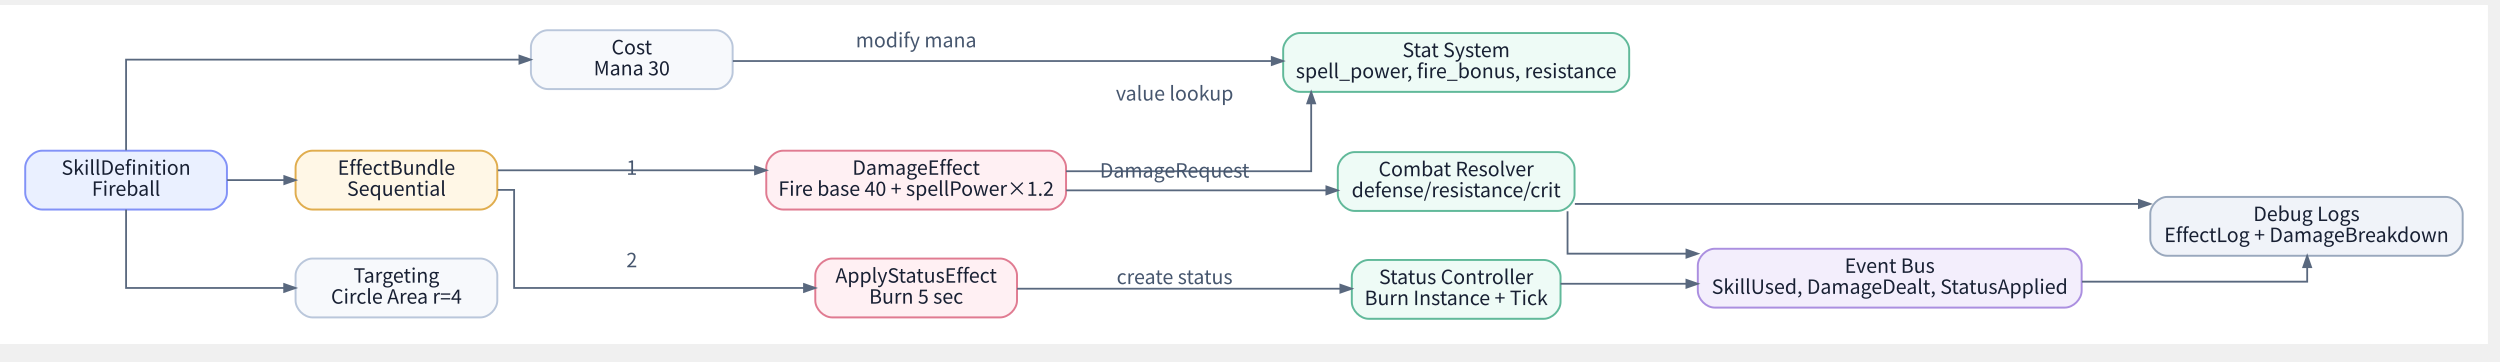
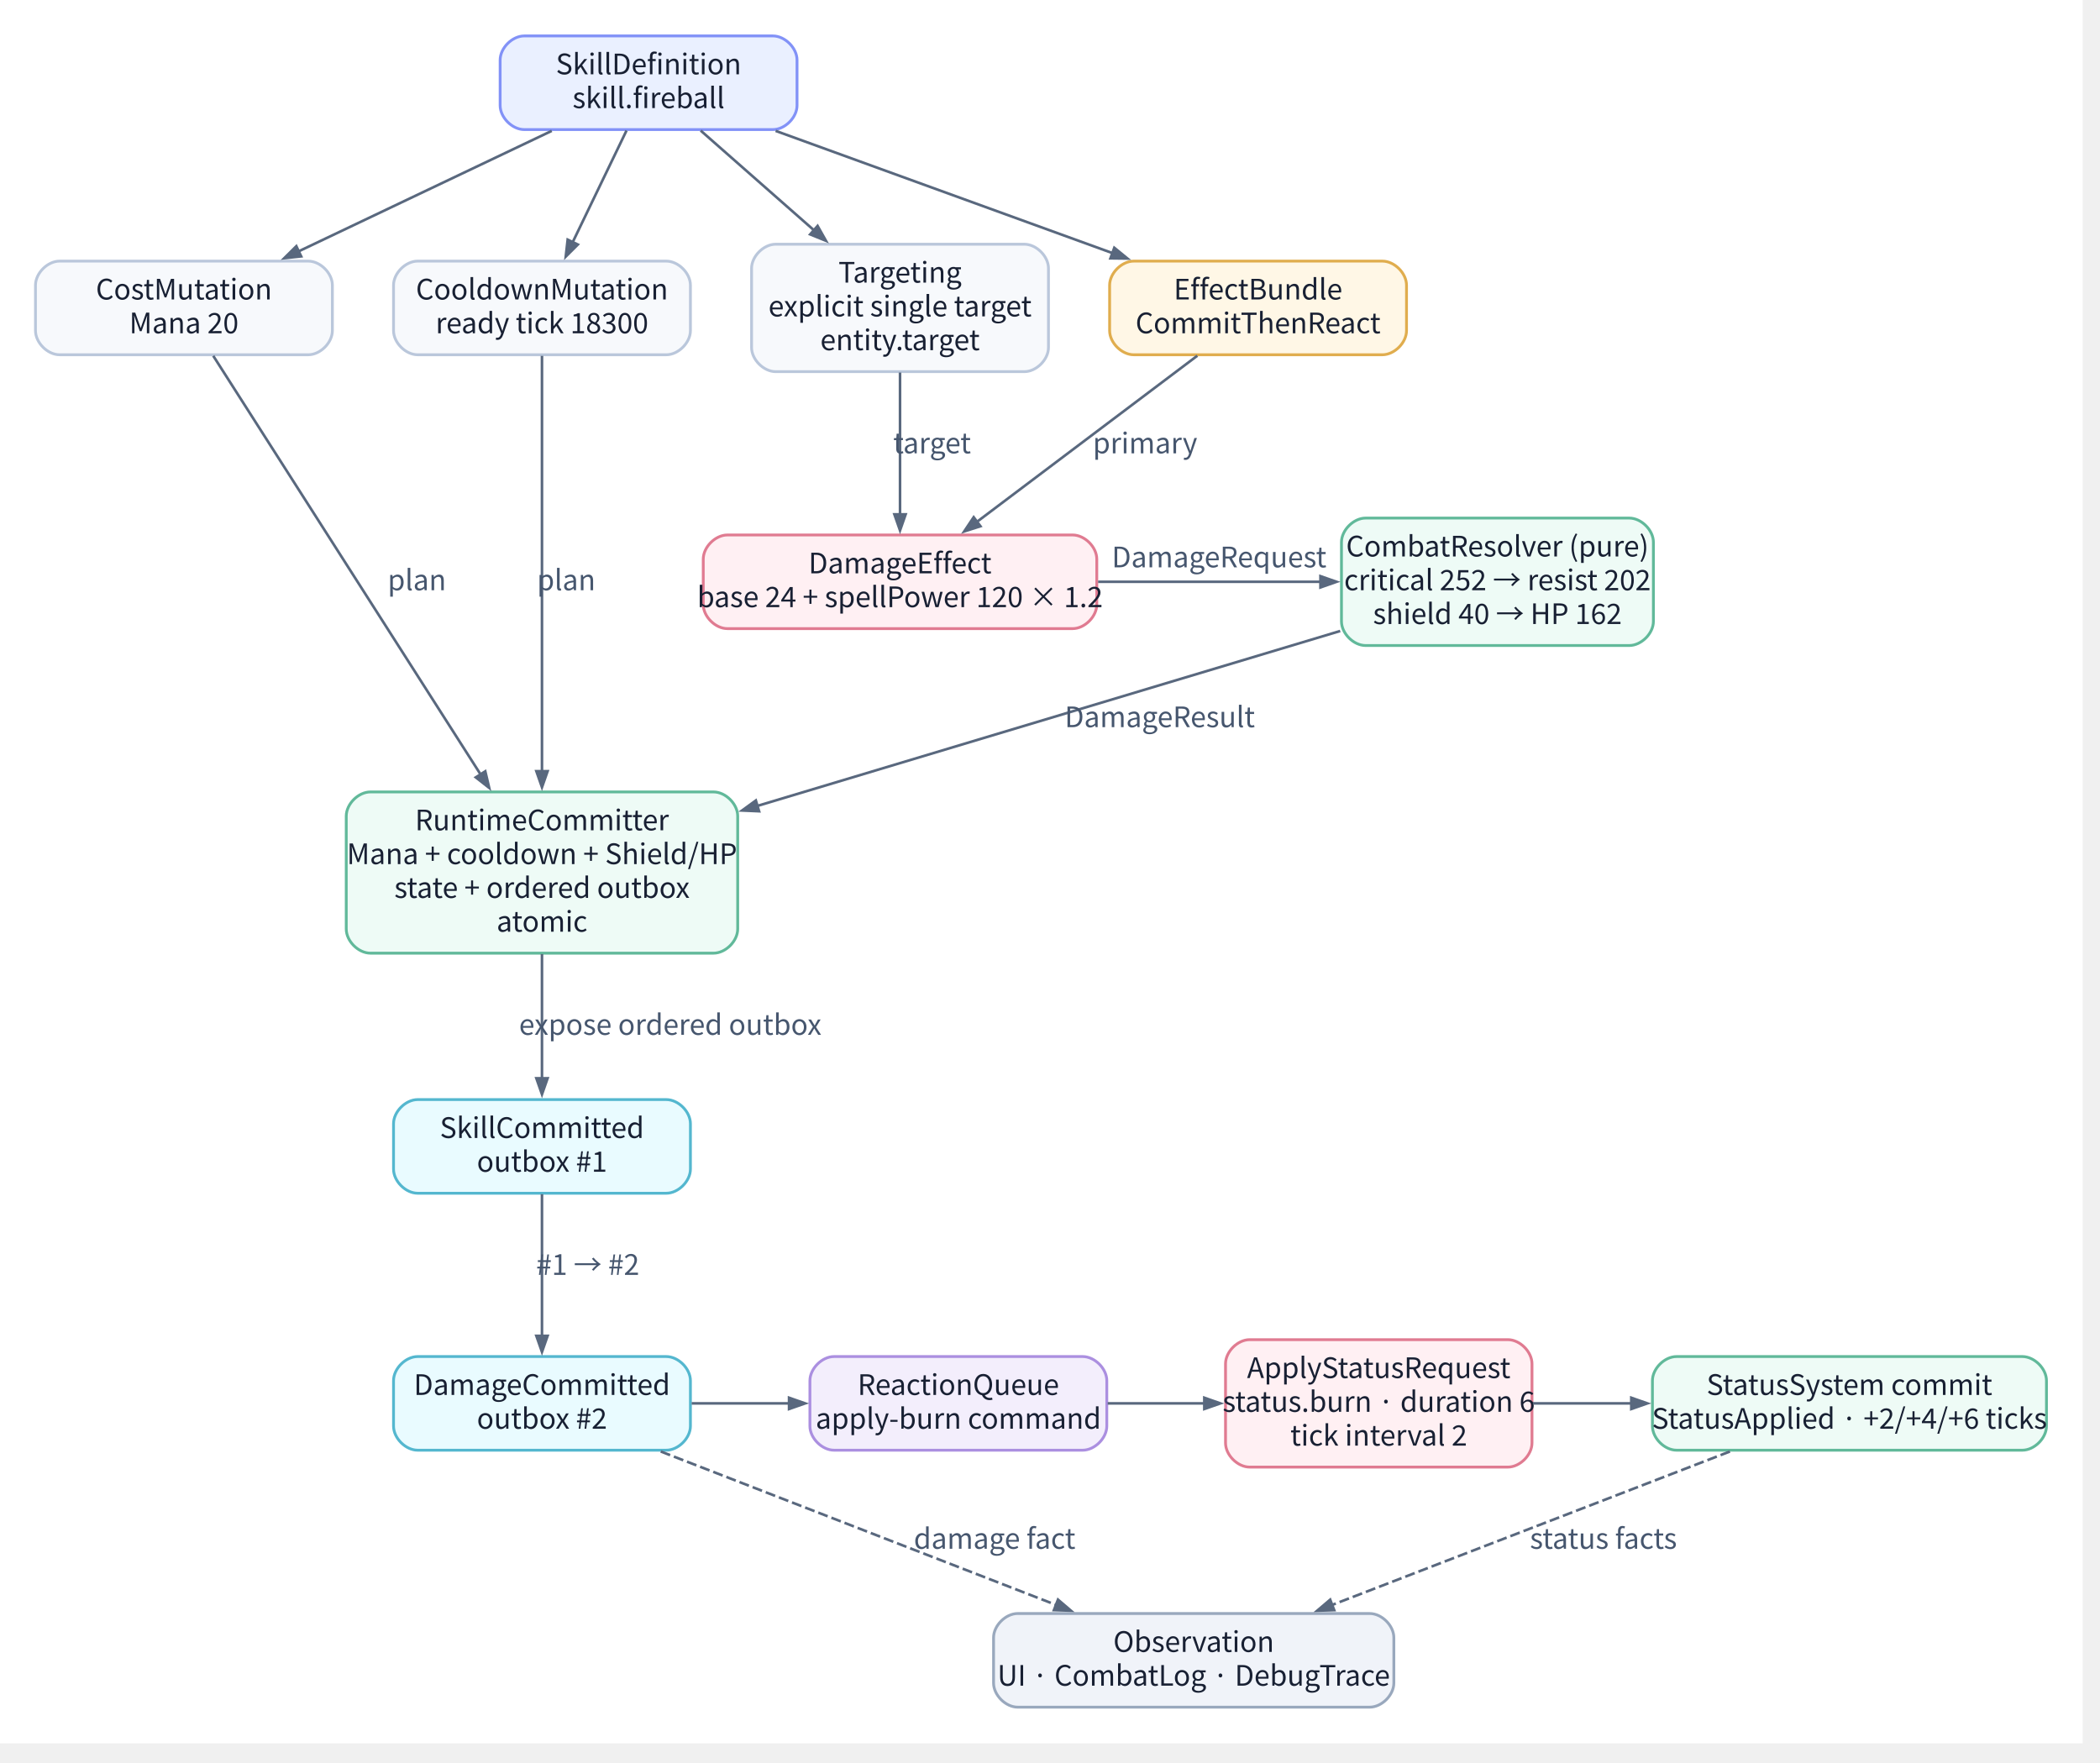
- <svg xmlns="http://www.w3.org/2000/svg" width="1793pt" height="259pt" viewBox="8.64 8.64 1784.64 250.64">
-   <g id="graph0" class="graph" transform="scale(1 1) rotate(0) translate(26.64 232.64)">
-     <polygon fill="#ffffff" stroke="transparent" points="-18,18 -18,-224 1758,-224 1758,18 -18,18" />
+ <svg xmlns="http://www.w3.org/2000/svg" width="1053pt" height="884pt" viewBox="9.00 9.00 1044.00 876.00">
+   <g id="graph0" class="graph" transform="scale(1 1) rotate(0) translate(26.64 857.56)">
+     <polygon fill="#ffffff" stroke="none" points="-18,18 -18,-848.92 1017.75,-848.92 1017.75,18 -18,18" />
    <g id="node1" class="node">
-       <path fill="#eaf0ff" stroke="#8292f7" stroke-width="1.4" d="M132,-120C132,-120 12,-120 12,-120 6,-120 0,-114 0,-108 0,-108 0,-90 0,-90 0,-84 6,-78 12,-78 12,-78 132,-78 132,-78 138,-78 144,-84 144,-90 144,-90 144,-108 144,-108 144,-114 138,-120 132,-120" />
-       <text text-anchor="middle" x="72" y="-102.8" font-family="Noto Sans CJK KR" font-size="14.00" fill="#182033">SkillDefinition</text>
-       <text text-anchor="middle" x="72" y="-87.8" font-family="Noto Sans CJK KR" font-size="14.00" fill="#182033">Fireball</text>
+       <path fill="#eaf0ff" stroke="#8292f7" stroke-width="1.4" d="M366.6,-830.92C366.6,-830.92 243,-830.92 243,-830.92 237,-830.92 231,-824.92 231,-818.92 231,-818.92 231,-796.36 231,-796.36 231,-790.36 237,-784.36 243,-784.36 243,-784.36 366.6,-784.36 366.6,-784.36 372.6,-784.36 378.6,-790.36 378.6,-796.36 378.6,-796.36 378.6,-818.92 378.6,-818.92 378.6,-824.92 372.6,-830.92 366.6,-830.92" />
+       <text xml:space="preserve" text-anchor="middle" x="304.8" y="-811.84" font-family="Noto Sans CJK KR" font-size="14.00" fill="#182033">SkillDefinition</text>
+       <text xml:space="preserve" text-anchor="middle" x="304.8" y="-795.04" font-family="Noto Sans CJK KR" font-size="14.00" fill="#182033">skill.fireball</text>
    </g>
    <g id="node2" class="node">
-       <path fill="#f7f9fc" stroke="#bac7db" stroke-width="1.4" d="M493,-206C493,-206 373,-206 373,-206 367,-206 361,-200 361,-194 361,-194 361,-176 361,-176 361,-170 367,-164 373,-164 373,-164 493,-164 493,-164 499,-164 505,-170 505,-176 505,-176 505,-194 505,-194 505,-200 499,-206 493,-206" />
-       <text text-anchor="middle" x="433" y="-188.8" font-family="Noto Sans CJK KR" font-size="14.00" fill="#182033">Cost</text>
-       <text text-anchor="middle" x="433" y="-173.8" font-family="Noto Sans CJK KR" font-size="14.00" fill="#182033">Mana 30</text>
+       <path fill="#f7f9fc" stroke="#bac7db" stroke-width="1.4" d="M135.6,-718.96C135.6,-718.96 12,-718.96 12,-718.96 6,-718.96 0,-712.96 0,-706.96 0,-706.96 0,-684.4 0,-684.4 0,-678.4 6,-672.4 12,-672.4 12,-672.4 135.6,-672.4 135.6,-672.4 141.6,-672.4 147.6,-678.4 147.6,-684.4 147.6,-684.4 147.6,-706.96 147.6,-706.96 147.6,-712.96 141.6,-718.96 135.6,-718.96" />
+       <text xml:space="preserve" text-anchor="middle" x="73.8" y="-699.88" font-family="Noto Sans CJK KR" font-size="14.00" fill="#182033">CostMutation</text>
+       <text xml:space="preserve" text-anchor="middle" x="73.8" y="-683.08" font-family="Noto Sans CJK KR" font-size="14.00" fill="#182033">Mana 20</text>
    </g>
    <g id="edge1" class="edge">
-       <path fill="none" stroke="#59687e" stroke-width="1.3" d="M72,-120.26C72,-145.73 72,-185 72,-185 72,-185 352.81,-185 352.81,-185" />
-       <polygon fill="#59687e" stroke="#59687e" stroke-width="1.3" points="352.81,-187.8 360.81,-185 352.81,-182.2 352.81,-187.8" />
+       <path fill="none" stroke="#59687e" stroke-width="1.3" d="M256.66,-783.72C219.9,-766.23 169.16,-742.07 130.45,-723.64" />
+       <polygon fill="#59687e" stroke="#59687e" stroke-width="1.3" points="132.09,-721.32 123.66,-720.41 129.68,-726.38 132.09,-721.32" />
    </g>
    <g id="node3" class="node">
-       <path fill="#f7f9fc" stroke="#bac7db" stroke-width="1.4" d="M325,-43C325,-43 205,-43 205,-43 199,-43 193,-37 193,-31 193,-31 193,-13 193,-13 193,-7 199,-1 205,-1 205,-1 325,-1 325,-1 331,-1 337,-7 337,-13 337,-13 337,-31 337,-31 337,-37 331,-43 325,-43" />
-       <text text-anchor="middle" x="265" y="-25.8" font-family="Noto Sans CJK KR" font-size="14.00" fill="#182033">Targeting</text>
-       <text text-anchor="middle" x="265" y="-10.8" font-family="Noto Sans CJK KR" font-size="14.00" fill="#182033">Circle Area r=4</text>
+       <path fill="#f7f9fc" stroke="#bac7db" stroke-width="1.4" d="M313.6,-718.96C313.6,-718.96 190,-718.96 190,-718.96 184,-718.96 178,-712.96 178,-706.96 178,-706.96 178,-684.4 178,-684.4 178,-678.4 184,-672.4 190,-672.4 190,-672.4 313.6,-672.4 313.6,-672.4 319.6,-672.4 325.6,-678.4 325.6,-684.4 325.6,-684.4 325.6,-706.96 325.6,-706.96 325.6,-712.96 319.6,-718.96 313.6,-718.96" />
+       <text xml:space="preserve" text-anchor="middle" x="251.8" y="-699.88" font-family="Noto Sans CJK KR" font-size="14.00" fill="#182033">CooldownMutation</text>
+       <text xml:space="preserve" text-anchor="middle" x="251.8" y="-683.08" font-family="Noto Sans CJK KR" font-size="14.00" fill="#182033">ready tick 18300</text>
    </g>
    <g id="edge2" class="edge">
-       <path fill="none" stroke="#59687e" stroke-width="1.3" d="M72,-77.96C72,-55.16 72,-22 72,-22 72,-22 184.86,-22 184.86,-22" />
-       <polygon fill="#59687e" stroke="#59687e" stroke-width="1.3" points="184.86,-24.8 192.86,-22 184.86,-19.2 184.86,-24.8" />
+       <path fill="none" stroke="#59687e" stroke-width="1.3" d="M293.82,-783.86C286.07,-767.79 275.6,-746.05 267.04,-728.3" />
+       <polygon fill="#59687e" stroke="#59687e" stroke-width="1.3" points="269.62,-727.2 263.62,-721.21 264.57,-729.63 269.62,-727.2" />
    </g>
    <g id="node4" class="node">
-       <path fill="#fff7e6" stroke="#e0ad4e" stroke-width="1.4" d="M325,-120C325,-120 205,-120 205,-120 199,-120 193,-114 193,-108 193,-108 193,-90 193,-90 193,-84 199,-78 205,-78 205,-78 325,-78 325,-78 331,-78 337,-84 337,-90 337,-90 337,-108 337,-108 337,-114 331,-120 325,-120" />
-       <text text-anchor="middle" x="265" y="-102.8" font-family="Noto Sans CJK KR" font-size="14.00" fill="#182033">EffectBundle</text>
-       <text text-anchor="middle" x="265" y="-87.8" font-family="Noto Sans CJK KR" font-size="14.00" fill="#182033">Sequential</text>
+       <path fill="#f7f9fc" stroke="#bac7db" stroke-width="1.4" d="M491.6,-727.36C491.6,-727.36 368,-727.36 368,-727.36 362,-727.36 356,-721.36 356,-715.36 356,-715.36 356,-676 356,-676 356,-670 362,-664 368,-664 368,-664 491.6,-664 491.6,-664 497.6,-664 503.6,-670 503.6,-676 503.6,-676 503.6,-715.36 503.6,-715.36 503.6,-721.36 497.6,-727.36 491.6,-727.36" />
+       <text xml:space="preserve" text-anchor="middle" x="429.8" y="-708.28" font-family="Noto Sans CJK KR" font-size="14.00" fill="#182033">Targeting</text>
+       <text xml:space="preserve" text-anchor="middle" x="429.8" y="-691.48" font-family="Noto Sans CJK KR" font-size="14.00" fill="#182033">explicit single target</text>
+       <text xml:space="preserve" text-anchor="middle" x="429.8" y="-674.68" font-family="Noto Sans CJK KR" font-size="14.00" fill="#182033">entity.target</text>
    </g>
    <g id="edge3" class="edge">
-       <path fill="none" stroke="#59687e" stroke-width="1.3" d="M144.14,-99C144.14,-99 184.95,-99 184.95,-99" />
-       <polygon fill="#59687e" stroke="#59687e" stroke-width="1.3" points="184.95,-101.8 192.95,-99 184.95,-96.2 184.95,-101.8" />
+       <path fill="none" stroke="#59687e" stroke-width="1.3" d="M330.7,-783.86C346.99,-769.53 368.4,-750.7 387.14,-734.2" />
+       <polygon fill="#59687e" stroke="#59687e" stroke-width="1.3" points="388.82,-736.46 392.98,-729.07 385.12,-732.26 388.82,-736.46" />
+     </g>
+     <g id="node5" class="node">
+       <path fill="#fff7e6" stroke="#e0ad4e" stroke-width="1.4" d="M669.6,-718.96C669.6,-718.96 546,-718.96 546,-718.96 540,-718.96 534,-712.96 534,-706.96 534,-706.96 534,-684.4 534,-684.4 534,-678.4 540,-672.4 546,-672.4 546,-672.4 669.6,-672.4 669.6,-672.4 675.6,-672.4 681.6,-678.4 681.6,-684.4 681.6,-684.4 681.6,-706.96 681.6,-706.96 681.6,-712.96 675.6,-718.96 669.6,-718.96" />
+       <text xml:space="preserve" text-anchor="middle" x="607.8" y="-699.88" font-family="Noto Sans CJK KR" font-size="14.00" fill="#182033">EffectBundle</text>
+       <text xml:space="preserve" text-anchor="middle" x="607.8" y="-683.08" font-family="Noto Sans CJK KR" font-size="14.00" fill="#182033">CommitThenReact</text>
+     </g>
+     <g id="edge4" class="edge">
+       <path fill="none" stroke="#59687e" stroke-width="1.3" d="M367.95,-783.72C416.77,-766.01 484.4,-741.46 535.41,-722.95" />
+       <polygon fill="#59687e" stroke="#59687e" stroke-width="1.3" points="536.32,-725.6 542.88,-720.24 534.41,-720.34 536.32,-725.6" />
+     </g>
+     <g id="node8" class="node">
+       <path fill="#eefbf6" stroke="#61b99a" stroke-width="1.4" d="M337.1,-455.04C337.1,-455.04 166.5,-455.04 166.5,-455.04 160.5,-455.04 154.5,-449.04 154.5,-443.04 154.5,-443.04 154.5,-386.88 154.5,-386.88 154.5,-380.88 160.5,-374.88 166.5,-374.88 166.5,-374.88 337.1,-374.88 337.1,-374.88 343.1,-374.88 349.1,-380.88 349.1,-386.88 349.1,-386.88 349.1,-443.04 349.1,-443.04 349.1,-449.04 343.1,-455.04 337.1,-455.04" />
+       <text xml:space="preserve" text-anchor="middle" x="251.8" y="-435.96" font-family="Noto Sans CJK KR" font-size="14.00" fill="#182033">RuntimeCommitter</text>
+       <text xml:space="preserve" text-anchor="middle" x="251.8" y="-419.16" font-family="Noto Sans CJK KR" font-size="14.00" fill="#182033">Mana + cooldown + Shield/HP</text>
+       <text xml:space="preserve" text-anchor="middle" x="251.8" y="-402.36" font-family="Noto Sans CJK KR" font-size="14.00" fill="#182033">state + ordered outbox</text>
+       <text xml:space="preserve" text-anchor="middle" x="251.8" y="-385.56" font-family="Noto Sans CJK KR" font-size="14.00" fill="#182033">atomic</text>
+     </g>
+     <g id="edge8" class="edge">
+       <path fill="none" stroke="#59687e" stroke-width="1.3" d="M88.37,-671.87C117.31,-626.55 182.61,-524.31 221.33,-463.67" />
+       <polygon fill="#59687e" stroke="#59687e" stroke-width="1.3" points="223.61,-465.3 225.56,-457.06 218.89,-462.29 223.61,-465.3" />
+       <text xml:space="preserve" text-anchor="middle" x="189.62" y="-555.32" font-family="Noto Sans CJK KR" font-size="14.00" fill="#46566e">plan</text>
+     </g>
+     <g id="edge9" class="edge">
+       <path fill="none" stroke="#59687e" stroke-width="1.3" d="M251.8,-671.87C251.8,-626.92 251.8,-525.98 251.8,-465.16" />
+       <polygon fill="#59687e" stroke="#59687e" stroke-width="1.3" points="254.6,-465.36 251.8,-457.36 249,-465.36 254.6,-465.36" />
+       <text xml:space="preserve" text-anchor="middle" x="263.85" y="-555.32" font-family="Noto Sans CJK KR" font-size="14.00" fill="#46566e">plan</text>
+     </g>
+     <g id="node6" class="node">
+       <path fill="#fff0f3" stroke="#e07b91" stroke-width="1.4" d="M515.62,-582.8C515.62,-582.8 343.98,-582.8 343.98,-582.8 337.98,-582.8 331.98,-576.8 331.98,-570.8 331.98,-570.8 331.98,-548.24 331.98,-548.24 331.98,-542.24 337.98,-536.24 343.98,-536.24 343.98,-536.24 515.62,-536.24 515.62,-536.24 521.62,-536.24 527.62,-542.24 527.62,-548.24 527.62,-548.24 527.62,-570.8 527.62,-570.8 527.62,-576.8 521.62,-582.8 515.62,-582.8" />
+       <text xml:space="preserve" text-anchor="middle" x="429.8" y="-563.72" font-family="Noto Sans CJK KR" font-size="14.00" fill="#182033">DamageEffect</text>
+       <text xml:space="preserve" text-anchor="middle" x="429.8" y="-546.92" font-family="Noto Sans CJK KR" font-size="14.00" fill="#182033">base 24 + spellPower 120 × 1.2</text>
+     </g>
+     <g id="edge6" class="edge">
+       <path fill="none" stroke="#59687e" stroke-width="1.3" d="M429.8,-663.56C429.8,-642.41 429.8,-614.48 429.8,-593.04" />
+       <polygon fill="#59687e" stroke="#59687e" stroke-width="1.3" points="432.6,-593.06 429.8,-585.06 427,-593.06 432.6,-593.06" />
+       <text xml:space="preserve" text-anchor="middle" x="445.73" y="-623.4" font-family="Noto Sans CJK KR" font-size="14.00" fill="#46566e">target</text>
+     </g>
+     <g id="edge5" class="edge">
+       <path fill="none" stroke="#59687e" stroke-width="1.3" d="M577.6,-671.92C547.3,-649.08 500.54,-613.84 467.75,-589.12" />
+       <polygon fill="#59687e" stroke="#59687e" stroke-width="1.3" points="469.79,-587.15 461.71,-584.57 466.42,-591.63 469.79,-587.15" />
+       <text xml:space="preserve" text-anchor="middle" x="551.62" y="-623.4" font-family="Noto Sans CJK KR" font-size="14.00" fill="#46566e">primary</text>
    </g>
    <g id="node7" class="node">
-       <path fill="#eefbf6" stroke="#61b99a" stroke-width="1.4" d="M1133,-204C1133,-204 910,-204 910,-204 904,-204 898,-198 898,-192 898,-192 898,-174 898,-174 898,-168 904,-162 910,-162 910,-162 1133,-162 1133,-162 1139,-162 1145,-168 1145,-174 1145,-174 1145,-192 1145,-192 1145,-198 1139,-204 1133,-204" />
-       <text text-anchor="middle" x="1021.5" y="-186.8" font-family="Noto Sans CJK KR" font-size="14.00" fill="#182033">Stat System</text>
-       <text text-anchor="middle" x="1021.5" y="-171.8" font-family="Noto Sans CJK KR" font-size="14.00" fill="#182033">spell_power, fire_bonus, resistance</text>
-     </g>
-     <g id="edge9" class="edge">
-       <path fill="none" stroke="#59687e" stroke-width="1.3" d="M505.16,-184C505.16,-184 889.88,-184 889.88,-184" />
-       <polygon fill="#59687e" stroke="#59687e" stroke-width="1.3" points="889.88,-186.8 897.88,-184 889.88,-181.2 889.88,-186.8" />
-       <text text-anchor="middle" x="636" y="-193.8" font-family="Noto Sans CJK KR" font-size="14.00" fill="#46566e">modify mana</text>
-     </g>
-     <g id="node5" class="node">
-       <path fill="#fff0f3" stroke="#e07b91" stroke-width="1.4" d="M731,-120C731,-120 541,-120 541,-120 535,-120 529,-114 529,-108 529,-108 529,-90 529,-90 529,-84 535,-78 541,-78 541,-78 731,-78 731,-78 737,-78 743,-84 743,-90 743,-90 743,-108 743,-108 743,-114 737,-120 731,-120" />
-       <text text-anchor="middle" x="636" y="-102.8" font-family="Noto Sans CJK KR" font-size="14.00" fill="#182033">DamageEffect</text>
-       <text text-anchor="middle" x="636" y="-87.8" font-family="Noto Sans CJK KR" font-size="14.00" fill="#182033">Fire base 40 + spellPower×1.2</text>
-     </g>
-     <g id="edge4" class="edge">
-       <path fill="none" stroke="#59687e" stroke-width="1.3" d="M337.41,-106C337.41,-106 520.98,-106 520.98,-106" />
-       <polygon fill="#59687e" stroke="#59687e" stroke-width="1.3" points="520.98,-108.8 528.98,-106 520.98,-103.2 520.98,-108.8" />
-       <text text-anchor="middle" x="433" y="-102.8" font-family="Noto Sans CJK KR" font-size="14.00" fill="#46566e">1</text>
-     </g>
-     <g id="node6" class="node">
-       <path fill="#fff0f3" stroke="#e07b91" stroke-width="1.4" d="M696,-43C696,-43 576,-43 576,-43 570,-43 564,-37 564,-31 564,-31 564,-13 564,-13 564,-7 570,-1 576,-1 576,-1 696,-1 696,-1 702,-1 708,-7 708,-13 708,-13 708,-31 708,-31 708,-37 702,-43 696,-43" />
-       <text text-anchor="middle" x="636" y="-25.8" font-family="Noto Sans CJK KR" font-size="14.00" fill="#182033">ApplyStatusEffect</text>
-       <text text-anchor="middle" x="636" y="-10.8" font-family="Noto Sans CJK KR" font-size="14.00" fill="#182033">Burn 5 sec</text>
-     </g>
-     <g id="edge5" class="edge">
-       <path fill="none" stroke="#59687e" stroke-width="1.3" d="M337.32,-92C344.39,-92 349,-92 349,-92 349,-92 349,-22 349,-22 349,-22 555.95,-22 555.95,-22" />
-       <polygon fill="#59687e" stroke="#59687e" stroke-width="1.3" points="555.95,-24.8 563.95,-22 555.95,-19.2 555.95,-24.8" />
-       <text text-anchor="middle" x="433" y="-36.8" font-family="Noto Sans CJK KR" font-size="14.00" fill="#46566e">2</text>
-     </g>
-     <g id="edge6" class="edge">
-       <path fill="none" stroke="#59687e" stroke-width="1.3" d="M743.01,-105.33C822.79,-105.33 918,-105.33 918,-105.33 918,-105.33 918,-153.78 918,-153.78" />
-       <polygon fill="#59687e" stroke="#59687e" stroke-width="1.3" points="915.2,-153.78 918,-161.78 920.8,-153.78 915.2,-153.78" />
-       <text text-anchor="middle" x="820.5" y="-155.8" font-family="Noto Sans CJK KR" font-size="14.00" fill="#46566e">value lookup</text>
-     </g>
-     <g id="node8" class="node">
-       <path fill="#eefbf6" stroke="#61b99a" stroke-width="1.4" d="M1094,-119C1094,-119 949,-119 949,-119 943,-119 937,-113 937,-107 937,-107 937,-89 937,-89 937,-83 943,-77 949,-77 949,-77 1094,-77 1094,-77 1100,-77 1106,-83 1106,-89 1106,-89 1106,-107 1106,-107 1106,-113 1100,-119 1094,-119" />
-       <text text-anchor="middle" x="1021.5" y="-101.8" font-family="Noto Sans CJK KR" font-size="14.00" fill="#182033">Combat Resolver</text>
-       <text text-anchor="middle" x="1021.5" y="-86.8" font-family="Noto Sans CJK KR" font-size="14.00" fill="#182033">defense/resistance/crit</text>
+       <path fill="#eefbf6" stroke="#61b99a" stroke-width="1.4" d="M792.34,-591.2C792.34,-591.2 661.26,-591.2 661.26,-591.2 655.26,-591.2 649.26,-585.2 649.26,-579.2 649.26,-579.2 649.26,-539.84 649.26,-539.84 649.26,-533.84 655.26,-527.84 661.26,-527.84 661.26,-527.84 792.34,-527.84 792.34,-527.84 798.34,-527.84 804.34,-533.84 804.34,-539.84 804.34,-539.84 804.34,-579.2 804.34,-579.2 804.34,-585.2 798.34,-591.2 792.34,-591.2" />
+       <text xml:space="preserve" text-anchor="middle" x="726.8" y="-572.12" font-family="Noto Sans CJK KR" font-size="14.00" fill="#182033">CombatResolver (pure)</text>
+       <text xml:space="preserve" text-anchor="middle" x="726.8" y="-555.32" font-family="Noto Sans CJK KR" font-size="14.00" fill="#182033">critical 252 → resist 202</text>
+       <text xml:space="preserve" text-anchor="middle" x="726.8" y="-538.52" font-family="Noto Sans CJK KR" font-size="14.00" fill="#182033">shield 40 → HP 162</text>
    </g>
    <g id="edge7" class="edge">
-       <path fill="none" stroke="#59687e" stroke-width="1.3" d="M743.13,-91.67C743.13,-91.67 928.85,-91.67 928.85,-91.67" />
-       <polygon fill="#59687e" stroke="#59687e" stroke-width="1.3" points="928.86,-94.47 936.85,-91.67 928.85,-88.87 928.86,-94.47" />
-       <text text-anchor="middle" x="820.5" y="-100.8" font-family="Noto Sans CJK KR" font-size="14.00" fill="#46566e">DamageRequest</text>
+       <path fill="none" stroke="#59687e" stroke-width="1.3" d="M528.28,-559.52C564.09,-559.52 604.29,-559.52 639.11,-559.52" />
+       <polygon fill="#59687e" stroke="#59687e" stroke-width="1.3" points="638.81,-562.32 646.81,-559.52 638.81,-556.72 638.81,-562.32" />
+       <text xml:space="preserve" text-anchor="middle" x="588.44" y="-566.72" font-family="Noto Sans CJK KR" font-size="14.00" fill="#46566e">DamageRequest</text>
+     </g>
+     <g id="edge10" class="edge">
+       <path fill="none" stroke="#59687e" stroke-width="1.3" d="M648.63,-535.06C569.61,-511.34 446.91,-474.52 358.87,-448.09" />
+       <polygon fill="#59687e" stroke="#59687e" stroke-width="1.3" points="359.74,-445.43 351.27,-445.81 358.13,-450.8 359.74,-445.43" />
+       <text xml:space="preserve" text-anchor="middle" x="558.95" y="-487.24" font-family="Noto Sans CJK KR" font-size="14.00" fill="#46566e">DamageResult</text>
    </g>
    <g id="node9" class="node">
-       <path fill="#eefbf6" stroke="#61b99a" stroke-width="1.4" d="M1084,-42C1084,-42 959,-42 959,-42 953,-42 947,-36 947,-30 947,-30 947,-12 947,-12 947,-6 953,0 959,0 959,0 1084,0 1084,0 1090,0 1096,-6 1096,-12 1096,-12 1096,-30 1096,-30 1096,-36 1090,-42 1084,-42" />
-       <text text-anchor="middle" x="1021.5" y="-24.8" font-family="Noto Sans CJK KR" font-size="14.00" fill="#182033">Status Controller</text>
-       <text text-anchor="middle" x="1021.5" y="-9.8" font-family="Noto Sans CJK KR" font-size="14.00" fill="#182033">Burn Instance + Tick</text>
+       <path fill="#e9fbff" stroke="#54b7cf" stroke-width="1.4" d="M313.6,-302.08C313.6,-302.08 190,-302.08 190,-302.08 184,-302.08 178,-296.08 178,-290.08 178,-290.08 178,-267.52 178,-267.52 178,-261.52 184,-255.52 190,-255.52 190,-255.52 313.6,-255.52 313.6,-255.52 319.6,-255.52 325.6,-261.52 325.6,-267.52 325.6,-267.52 325.6,-290.08 325.6,-290.08 325.6,-296.08 319.6,-302.08 313.6,-302.08" />
+       <text xml:space="preserve" text-anchor="middle" x="251.8" y="-283" font-family="Noto Sans CJK KR" font-size="14.00" fill="#182033">SkillCommitted</text>
+       <text xml:space="preserve" text-anchor="middle" x="251.8" y="-266.2" font-family="Noto Sans CJK KR" font-size="14.00" fill="#182033">outbox #1</text>
    </g>
-     <g id="edge8" class="edge">
-       <path fill="none" stroke="#59687e" stroke-width="1.3" d="M708.06,-21.5C708.06,-21.5 938.84,-21.5 938.84,-21.5" />
-       <polygon fill="#59687e" stroke="#59687e" stroke-width="1.3" points="938.84,-24.3 946.84,-21.5 938.84,-18.7 938.84,-24.3" />
-       <text text-anchor="middle" x="820.5" y="-24.8" font-family="Noto Sans CJK KR" font-size="14.00" fill="#46566e">create status</text>
+     <g id="edge11" class="edge">
+       <path fill="none" stroke="#59687e" stroke-width="1.3" d="M251.8,-374.43C251.8,-354.74 251.8,-331.21 251.8,-312.54" />
+       <polygon fill="#59687e" stroke="#59687e" stroke-width="1.3" points="254.6,-312.69 251.8,-304.69 249,-312.69 254.6,-312.69" />
+       <text xml:space="preserve" text-anchor="middle" x="315.56" y="-334.28" font-family="Noto Sans CJK KR" font-size="14.00" fill="#46566e">expose ordered outbox</text>
    </g>
    <g id="node10" class="node">
-       <path fill="#f3eefc" stroke="#ab8fe0" stroke-width="1.4" d="M1456,-50C1456,-50 1206,-50 1206,-50 1200,-50 1194,-44 1194,-38 1194,-38 1194,-20 1194,-20 1194,-14 1200,-8 1206,-8 1206,-8 1456,-8 1456,-8 1462,-8 1468,-14 1468,-20 1468,-20 1468,-38 1468,-38 1468,-44 1462,-50 1456,-50" />
-       <text text-anchor="middle" x="1331" y="-32.8" font-family="Noto Sans CJK KR" font-size="14.00" fill="#182033">Event Bus</text>
-       <text text-anchor="middle" x="1331" y="-17.8" font-family="Noto Sans CJK KR" font-size="14.00" fill="#182033">SkillUsed, DamageDealt, StatusApplied</text>
+       <path fill="#e9fbff" stroke="#54b7cf" stroke-width="1.4" d="M313.6,-174.32C313.6,-174.32 190,-174.32 190,-174.32 184,-174.32 178,-168.32 178,-162.32 178,-162.32 178,-139.76 178,-139.76 178,-133.76 184,-127.76 190,-127.76 190,-127.76 313.6,-127.76 313.6,-127.76 319.6,-127.76 325.6,-133.76 325.6,-139.76 325.6,-139.76 325.6,-162.32 325.6,-162.32 325.6,-168.32 319.6,-174.32 313.6,-174.32" />
+       <text xml:space="preserve" text-anchor="middle" x="251.8" y="-155.24" font-family="Noto Sans CJK KR" font-size="14.00" fill="#182033">DamageCommitted</text>
+       <text xml:space="preserve" text-anchor="middle" x="251.8" y="-138.44" font-family="Noto Sans CJK KR" font-size="14.00" fill="#182033">outbox #2</text>
    </g>
-     <g id="edge10" class="edge">
-       <path fill="none" stroke="#59687e" stroke-width="1.3" d="M1101,-76.76C1101,-62.57 1101,-46.5 1101,-46.5 1101,-46.5 1185.89,-46.5 1185.89,-46.5" />
-       <polygon fill="#59687e" stroke="#59687e" stroke-width="1.3" points="1185.89,-49.3 1193.89,-46.5 1185.89,-43.7 1185.89,-49.3" />
+     <g id="edge12" class="edge">
+       <path fill="none" stroke="#59687e" stroke-width="1.3" d="M251.8,-255.03C251.8,-235.35 251.8,-206.68 251.8,-184.59" />
+       <polygon fill="#59687e" stroke="#59687e" stroke-width="1.3" points="254.6,-184.61 251.8,-176.61 249,-184.61 254.6,-184.61" />
+       <text xml:space="preserve" text-anchor="middle" x="274.55" y="-214.92" font-family="Noto Sans CJK KR" font-size="14.00" fill="#46566e">#1 → #2</text>
    </g>
    <g id="node11" class="node">
-       <path fill="#f0f3f9" stroke="#99a8bd" stroke-width="1.4" d="M1728,-87C1728,-87 1529,-87 1529,-87 1523,-87 1517,-81 1517,-75 1517,-75 1517,-57 1517,-57 1517,-51 1523,-45 1529,-45 1529,-45 1728,-45 1728,-45 1734,-45 1740,-51 1740,-57 1740,-57 1740,-75 1740,-75 1740,-81 1734,-87 1728,-87" />
-       <text text-anchor="middle" x="1628.5" y="-69.8" font-family="Noto Sans CJK KR" font-size="14.00" fill="#182033">Debug Logs</text>
-       <text text-anchor="middle" x="1628.5" y="-54.8" font-family="Noto Sans CJK KR" font-size="14.00" fill="#182033">EffectLog + DamageBreakdown</text>
+       <path fill="#f3eefc" stroke="#ab8fe0" stroke-width="1.4" d="M520.6,-174.32C520.6,-174.32 397,-174.32 397,-174.32 391,-174.32 385,-168.32 385,-162.32 385,-162.32 385,-139.76 385,-139.76 385,-133.76 391,-127.76 397,-127.76 397,-127.76 520.6,-127.76 520.6,-127.76 526.6,-127.76 532.6,-133.76 532.6,-139.76 532.6,-139.76 532.6,-162.32 532.6,-162.32 532.6,-168.32 526.6,-174.32 520.6,-174.32" />
+       <text xml:space="preserve" text-anchor="middle" x="458.8" y="-155.24" font-family="Noto Sans CJK KR" font-size="14.00" fill="#182033">ReactionQueue</text>
+       <text xml:space="preserve" text-anchor="middle" x="458.8" y="-138.44" font-family="Noto Sans CJK KR" font-size="14.00" fill="#182033">apply-burn command</text>
    </g>
    <g id="edge13" class="edge">
-       <path fill="none" stroke="#59687e" stroke-width="1.3" d="M1106.22,-82C1106.22,-82 1508.87,-82 1508.87,-82" />
-       <polygon fill="#59687e" stroke="#59687e" stroke-width="1.3" points="1508.87,-84.8 1516.87,-82 1508.87,-79.2 1508.87,-84.8" />
+       <path fill="none" stroke="#59687e" stroke-width="1.3" d="M326.21,-151.04C336.54,-151.04 359.39,-151.04 374.7,-151.04" />
+       <polygon fill="#59687e" stroke="#59687e" stroke-width="1.3" points="374.63,-153.84 382.63,-151.04 374.63,-148.24 374.63,-153.84" />
    </g>
-     <g id="edge11" class="edge">
-       <path fill="none" stroke="#59687e" stroke-width="1.3" d="M1096.03,-25C1096.03,-25 1185.87,-25 1185.87,-25" />
-       <polygon fill="#59687e" stroke="#59687e" stroke-width="1.3" points="1185.87,-27.8 1193.87,-25 1185.87,-22.2 1185.87,-27.8" />
+     <g id="node14" class="node">
+       <path fill="#f0f3f9" stroke="#99a8bd" stroke-width="1.4" d="M663.3,-46.56C663.3,-46.56 488.3,-46.56 488.3,-46.56 482.3,-46.56 476.3,-40.56 476.3,-34.56 476.3,-34.56 476.3,-12 476.3,-12 476.3,-6 482.3,0 488.3,0 488.3,0 663.3,0 663.3,0 669.3,0 675.3,-6 675.3,-12 675.3,-12 675.3,-34.56 675.3,-34.56 675.3,-40.56 669.3,-46.56 663.3,-46.56" />
+       <text xml:space="preserve" text-anchor="middle" x="575.8" y="-27.48" font-family="Noto Sans CJK KR" font-size="14.00" fill="#182033">Observation</text>
+       <text xml:space="preserve" text-anchor="middle" x="575.8" y="-10.68" font-family="Noto Sans CJK KR" font-size="14.00" fill="#182033">UI · CombatLog · DebugTrace</text>
    </g>
-     <g id="edge12" class="edge">
-       <path fill="none" stroke="#59687e" stroke-width="1.3" d="M1468.22,-26.5C1546.44,-26.5 1629,-26.5 1629,-26.5 1629,-26.5 1629,-36.86 1629,-36.86" />
-       <polygon fill="#59687e" stroke="#59687e" stroke-width="1.3" points="1626.2,-36.86 1629,-44.86 1631.8,-36.86 1626.2,-36.86" />
+     <g id="edge16" class="edge">
+       <path fill="none" stroke="#59687e" stroke-width="1.3" stroke-dasharray="5,2" d="M310.85,-127.12C366.29,-105.6 449.2,-73.42 507.48,-50.8" />
+       <polygon fill="#59687e" stroke="#59687e" stroke-width="1.3" points="508.33,-53.47 514.77,-47.97 506.3,-48.25 508.33,-53.47" />
+       <text xml:space="preserve" text-anchor="middle" x="476.83" y="-78.76" font-family="Noto Sans CJK KR" font-size="14.00" fill="#46566e">damage fact</text>
+     </g>
+     <g id="node12" class="node">
+       <path fill="#fff0f3" stroke="#e07b91" stroke-width="1.4" d="M731.98,-182.72C731.98,-182.72 603.62,-182.72 603.62,-182.72 597.62,-182.72 591.62,-176.72 591.62,-170.72 591.62,-170.72 591.62,-131.36 591.62,-131.36 591.62,-125.36 597.62,-119.36 603.62,-119.36 603.62,-119.36 731.98,-119.36 731.98,-119.36 737.98,-119.36 743.98,-125.36 743.98,-131.36 743.98,-131.36 743.98,-170.72 743.98,-170.72 743.98,-176.72 737.98,-182.72 731.98,-182.72" />
+       <text xml:space="preserve" text-anchor="middle" x="667.8" y="-163.64" font-family="Noto Sans CJK KR" font-size="14.00" fill="#182033">ApplyStatusRequest</text>
+       <text xml:space="preserve" text-anchor="middle" x="667.8" y="-146.84" font-family="Noto Sans CJK KR" font-size="14.00" fill="#182033">status.burn · duration 6</text>
+       <text xml:space="preserve" text-anchor="middle" x="667.8" y="-130.04" font-family="Noto Sans CJK KR" font-size="14.00" fill="#182033">tick interval 2</text>
+     </g>
+     <g id="edge14" class="edge">
+       <path fill="none" stroke="#59687e" stroke-width="1.3" d="M533.04,-151.04C542.68,-151.04 565.52,-151.04 581.4,-151.04" />
+       <polygon fill="#59687e" stroke="#59687e" stroke-width="1.3" points="581.07,-153.84 589.07,-151.04 581.07,-148.24 581.07,-153.84" />
+     </g>
+     <g id="node13" class="node">
+       <path fill="#eefbf6" stroke="#61b99a" stroke-width="1.4" d="M987.75,-174.32C987.75,-174.32 815.85,-174.32 815.85,-174.32 809.85,-174.32 803.85,-168.32 803.85,-162.32 803.85,-162.32 803.85,-139.76 803.85,-139.76 803.85,-133.76 809.85,-127.76 815.85,-127.76 815.85,-127.76 987.75,-127.76 987.75,-127.76 993.75,-127.76 999.75,-133.76 999.75,-139.76 999.75,-139.76 999.75,-162.32 999.75,-162.32 999.75,-168.32 993.75,-174.32 987.75,-174.32" />
+       <text xml:space="preserve" text-anchor="middle" x="901.8" y="-155.24" font-family="Noto Sans CJK KR" font-size="14.00" fill="#182033">StatusSystem commit</text>
+       <text xml:space="preserve" text-anchor="middle" x="901.8" y="-138.44" font-family="Noto Sans CJK KR" font-size="14.00" fill="#182033">StatusApplied · +2/+4/+6 ticks</text>
+     </g>
+     <g id="edge15" class="edge">
+       <path fill="none" stroke="#59687e" stroke-width="1.3" d="M744.45,-151.04C745.32,-151.04 745.8,-151.04 745.8,-151.04 745.8,-151.04 771.67,-151.04 793.61,-151.04" />
+       <polygon fill="#59687e" stroke="#59687e" stroke-width="1.3" points="793.34,-153.84 801.34,-151.04 793.34,-148.24 793.34,-153.84" />
+     </g>
+     <g id="edge17" class="edge">
+       <path fill="none" stroke="#59687e" stroke-width="1.3" stroke-dasharray="5,2" d="M842.39,-127.12C786.6,-105.6 703.18,-73.42 644.55,-50.8" />
+       <polygon fill="#59687e" stroke="#59687e" stroke-width="1.3" points="645.66,-48.23 637.19,-47.96 643.65,-53.45 645.66,-48.23" />
+       <text xml:space="preserve" text-anchor="middle" x="779.48" y="-78.76" font-family="Noto Sans CJK KR" font-size="14.00" fill="#46566e">status facts</text>
    </g>
  </g>
</svg>
